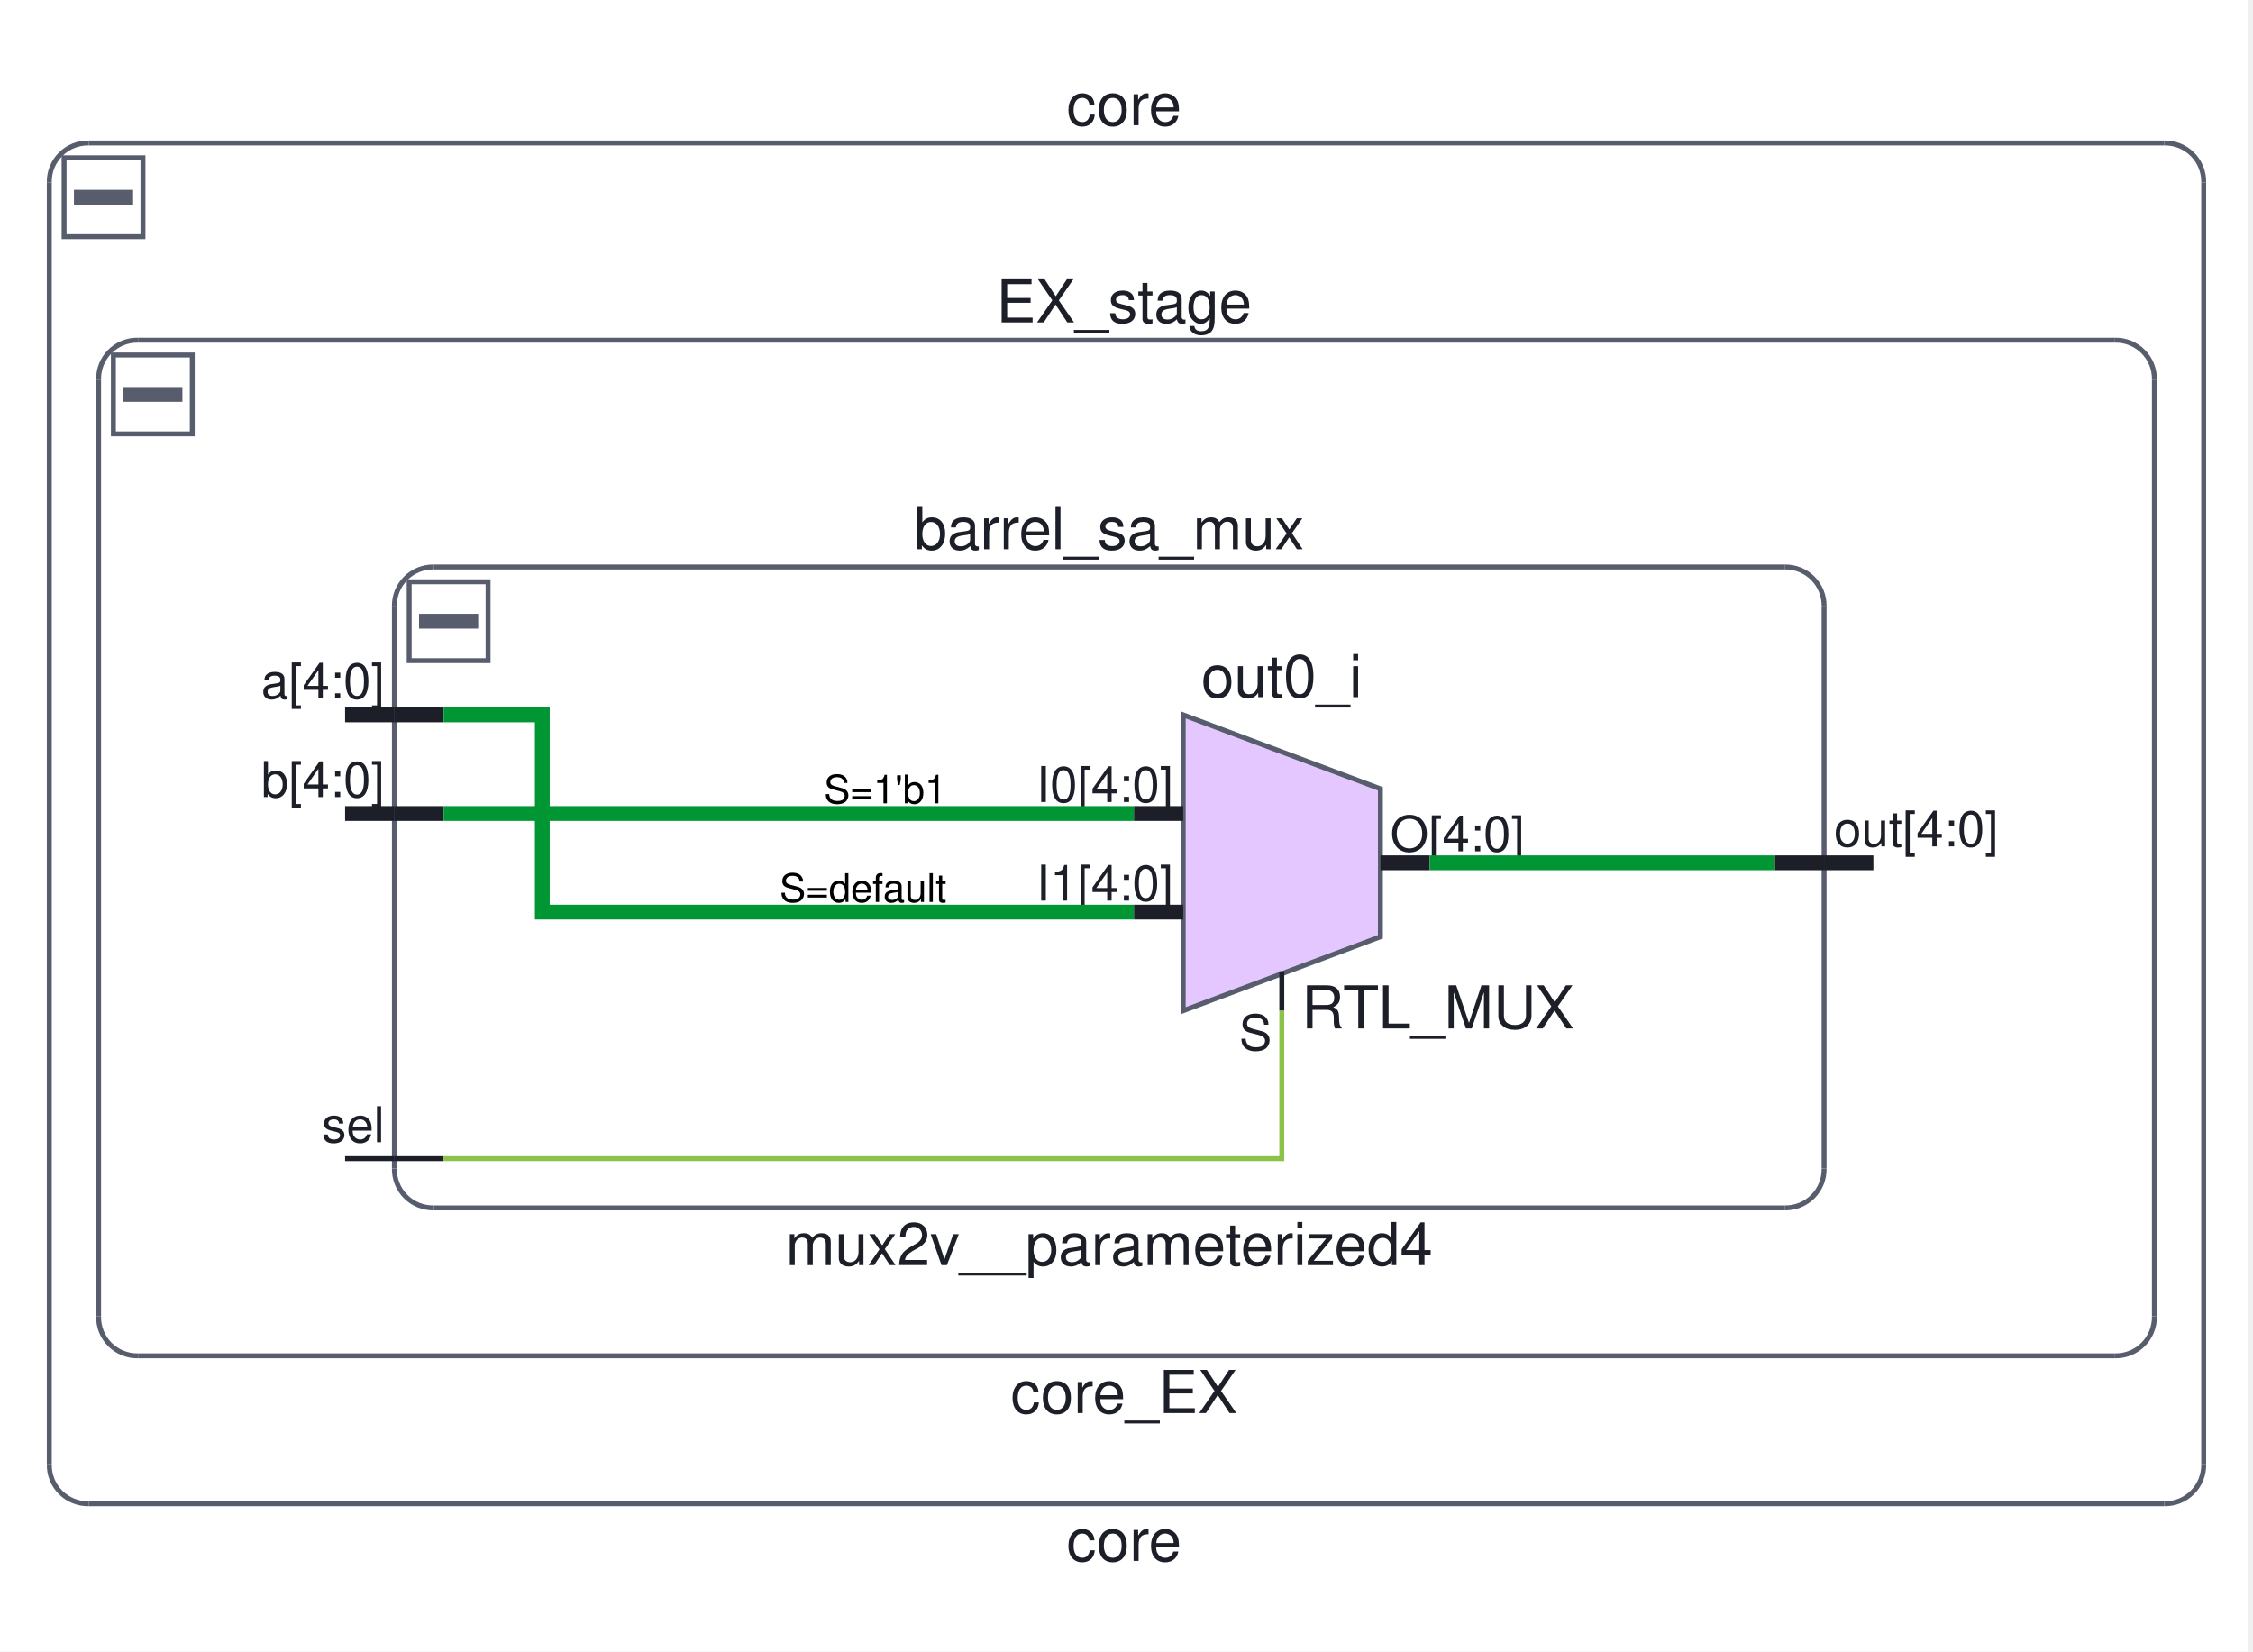
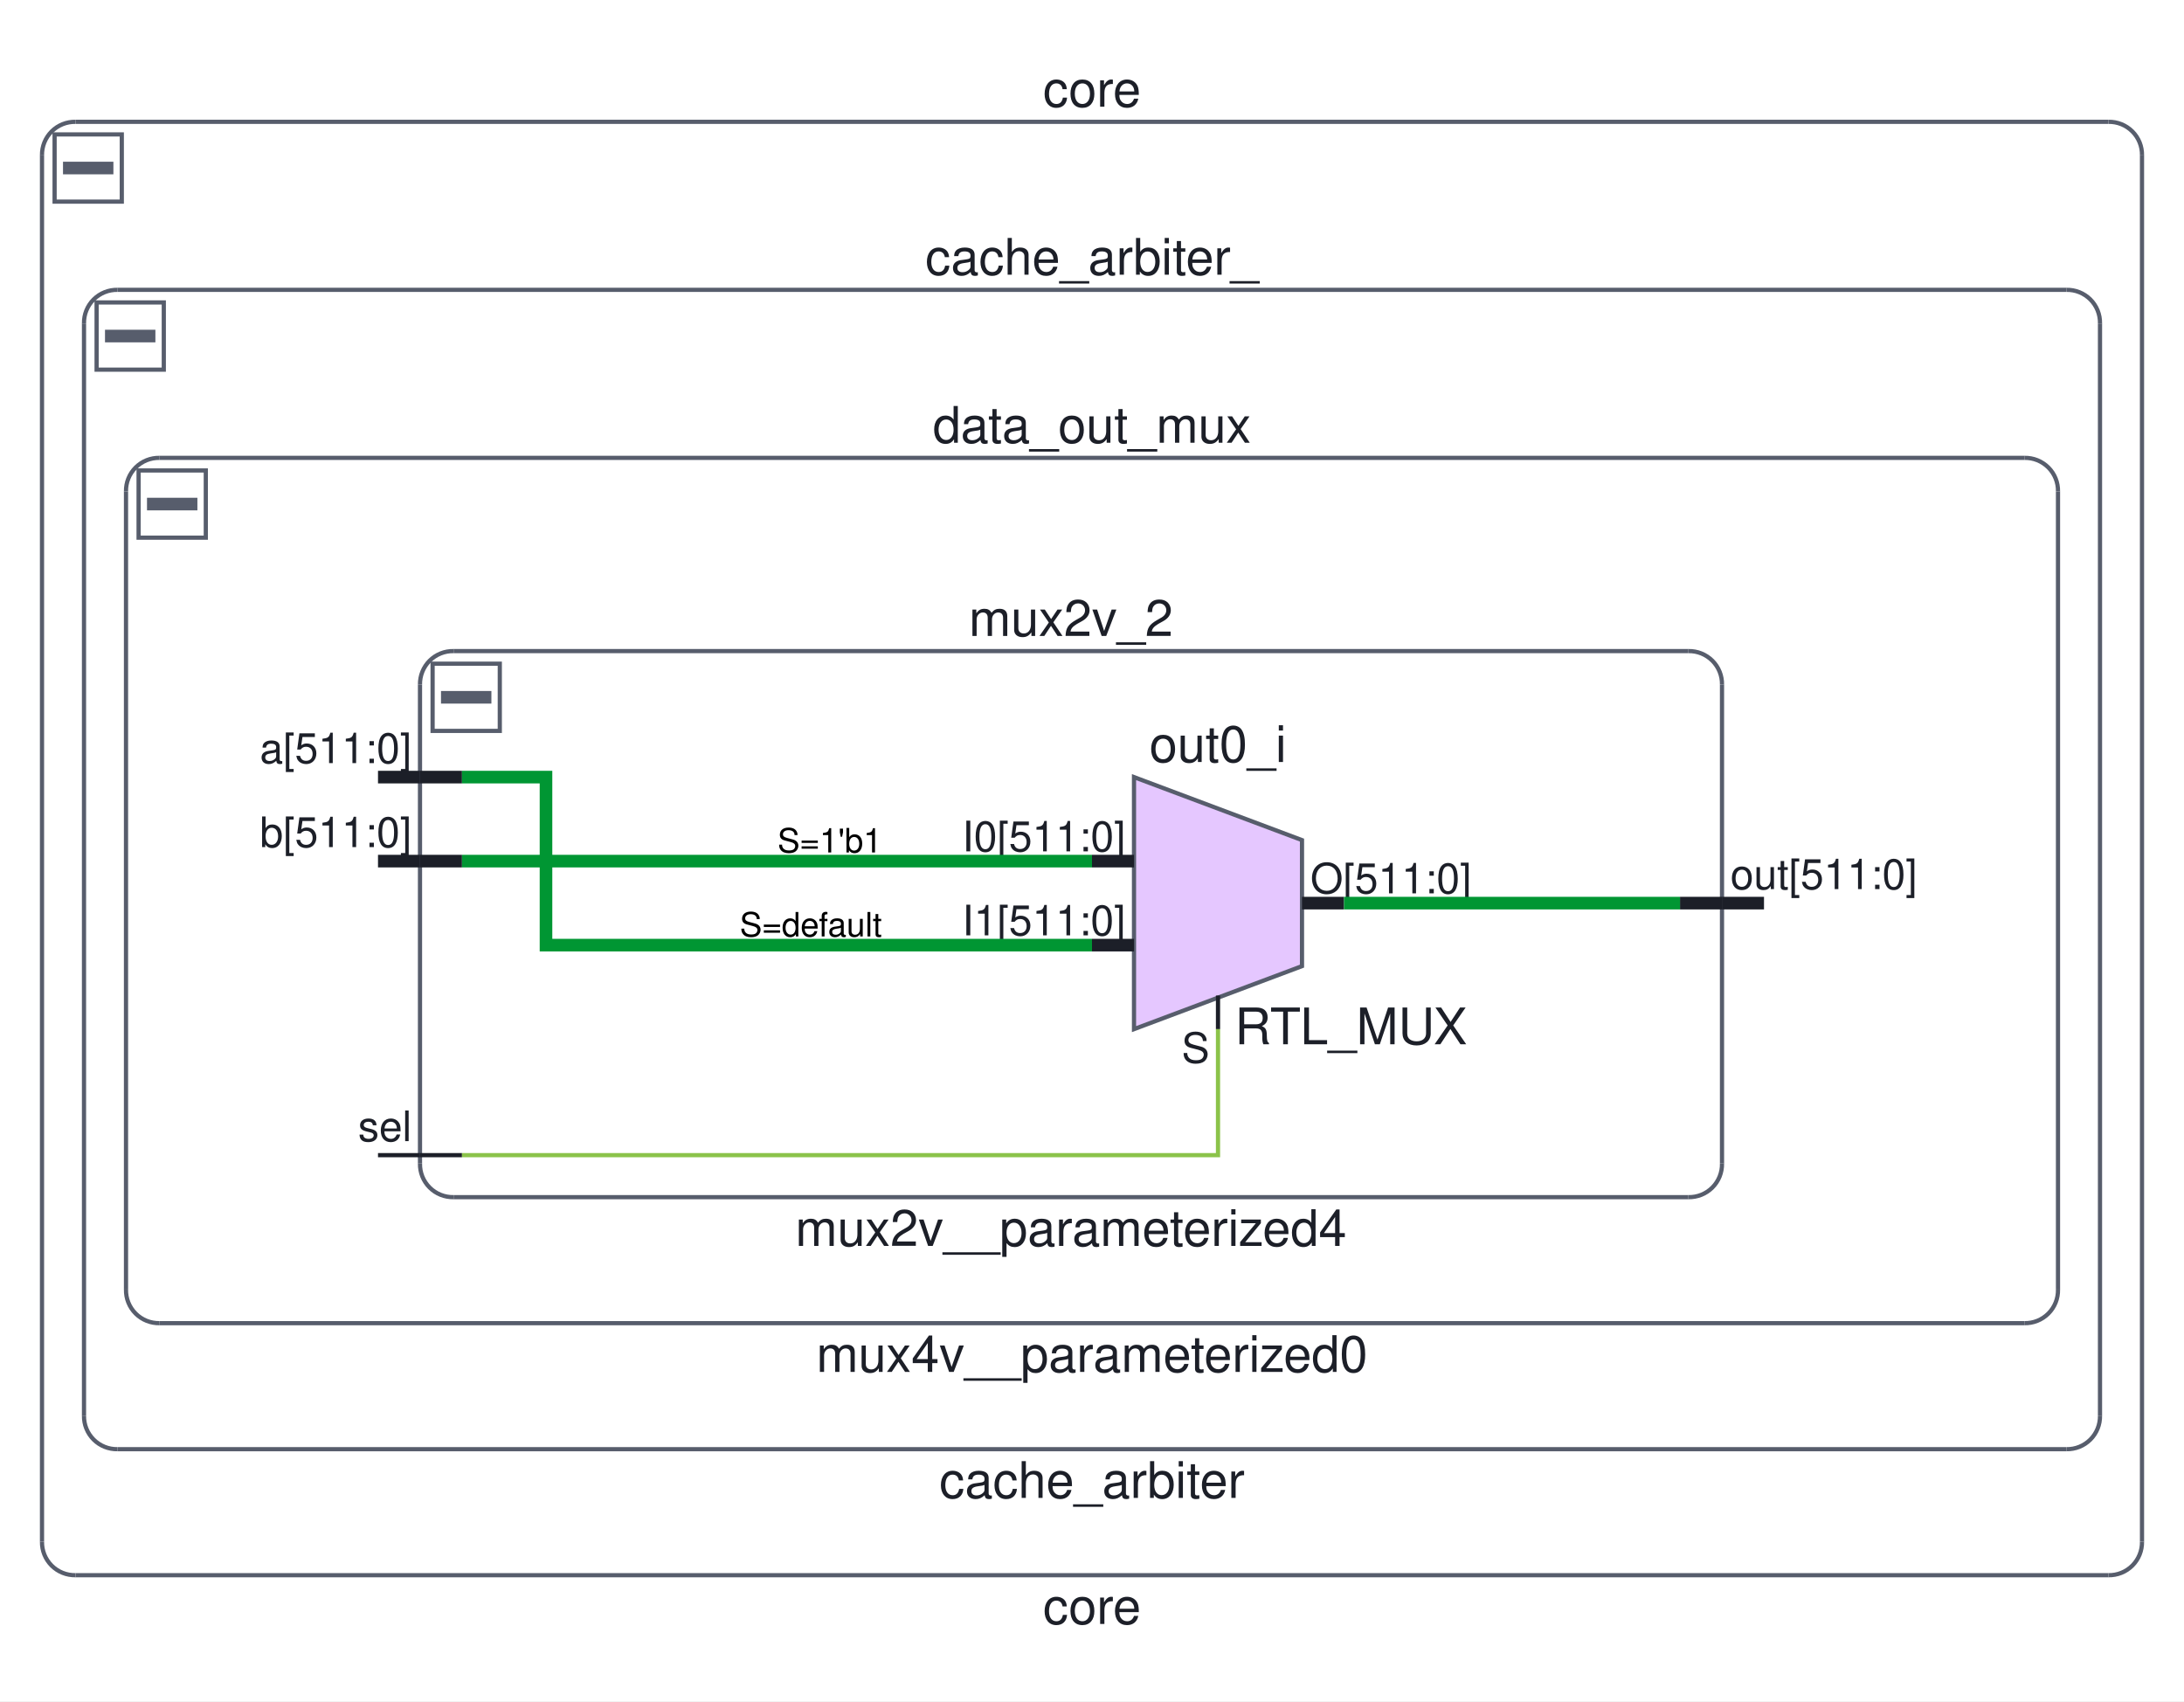
- <svg xmlns="http://www.w3.org/2000/svg" viewBox="0 0 457 335" preserveAspectRatio="xMidYMid meet" version="1.1" baseProfile="full" xml:space="preserve">
+ <svg xmlns="http://www.w3.org/2000/svg" viewBox="0 0 520 405" preserveAspectRatio="xMidYMid meet" version="1.1" baseProfile="full" xml:space="preserve">
  <clipPath id="clippingbbox">
-     <rect x="0" y="0" width="457" height="335" />
+     <rect x="0" y="0" width="520" height="405" />
  </clipPath>
  <g stroke="#8bc34a" stroke-width="1" stroke-linecap="butt" stroke-linejoin="miter" stroke-miterlimit="4" stroke-dasharray="none" stroke-dashoffset="0" fill="none" font-family="Helvetica" font-style="normal" font-size="12" writing-mode="lr-tb" cursor="crosshair" clip-path="url(#clippingbbox)">
-     <path d="M0 0h456v336h-456z" stroke="none" fill="white" />
-     <path d="M18 29h421l3 1l3 1l1 3l1 3v260l-1 3l-1 3l-3 1l-3 1h-421l-3 -1l-3 -1l-1 -3l-1 -3v-260l1 -3l1 -3l3 -1z" stroke="none" fill="white" />
+     <path d="M0 0h520v406h-520z" stroke="none" fill="white" />
+     <path d="M18 29h484l3 1l3 1l1 3l1 3v330l-1 3l-1 3l-3 1l-3 1h-484l-3 -1l-3 -1l-1 -3l-1 -3v-330l1 -3l1 -3l3 -1z" stroke="none" fill="white" />
    <g stroke="#575d6c">
-       <path d="M18 29h421" />
-       <path d="M439,29 A7.835,7.835 1.613 0,1 447,37" />
-       <path d="M447 37v260" />
-       <path d="M447,297 A7.835,7.835 1.613 0,1 439,305" />
-       <path d="M439 305h-421" />
-       <path d="M18,305 A7.835,7.835 1.613 0,1 10,297" />
-       <path d="M10 297v-260" />
+       <path d="M18 29h484" />
+       <path d="M502,29 A7.835,7.835 1.613 0,1 510,37" />
+       <path d="M510 37v330" />
+       <path d="M510,367 A7.835,7.835 1.613 0,1 502,375" />
+       <path d="M502 375h-484" />
+       <path d="M18,375 A7.835,7.835 1.613 0,1 10,367" />
+       <path d="M10 367v-330" />
      <path d="M10,37 A7.835,7.835 1.613 0,1 18,29" />
-       <text x="228" y="27" fill="#1c1f28" stroke-width="0" text-anchor="middle" dy="-1.6">core</text>
+       <text x="260" y="27" fill="#1c1f28" stroke-width="0" text-anchor="middle" dy="-1.6">core</text>
    </g>
    <g stroke="#575d6c" stroke-width="3">
      <path d="M15 40h12" />
    </g>
    <g stroke="#575d6c">
      <path d="M13 32h16v16h-16z" />
-       <text x="228" y="307" fill="#1c1f28" stroke-width="0" text-anchor="middle" dy="9.6">core</text>
-       <path d="M28 69h401l3 1l3 1l1 3l1 3v190l-1 3l-1 3l-3 1l-3 1h-401l-3 -1l-3 -1l-1 -3l-1 -3v-190l1 -3l1 -3l3 -1z" stroke="none" fill="white" />
-       <path d="M28 69h401" />
-       <path d="M429,69 A7.835,7.835 1.613 0,1 437,77" />
-       <path d="M437 77v190" />
-       <path d="M437,267 A7.835,7.835 1.613 0,1 429,275" />
-       <path d="M429 275h-401" />
-       <path d="M28,275 A7.835,7.835 1.613 0,1 20,267" />
-       <path d="M20 267v-190" />
+       <text x="260" y="377" fill="#1c1f28" stroke-width="0" text-anchor="middle" dy="9.6">core</text>
+       <path d="M28 69h464l3 1l3 1l1 3l1 3v260l-1 3l-1 3l-3 1l-3 1h-464l-3 -1l-3 -1l-1 -3l-1 -3v-260l1 -3l1 -3l3 -1z" stroke="none" fill="white" />
+       <path d="M28 69h464" />
+       <path d="M492,69 A7.835,7.835 1.613 0,1 500,77" />
+       <path d="M500 77v260" />
+       <path d="M500,337 A7.835,7.835 1.613 0,1 492,345" />
+       <path d="M492 345h-464" />
+       <path d="M28,345 A7.835,7.835 1.613 0,1 20,337" />
+       <path d="M20 337v-260" />
      <path d="M20,77 A7.835,7.835 1.613 0,1 28,69" />
-       <text x="228" y="67" fill="#1c1f28" stroke-width="0" text-anchor="middle" dy="-1.6">EX_stage</text>
+       <text x="260" y="67" fill="#1c1f28" stroke-width="0" text-anchor="middle" dy="-1.6">cache_arbiter_</text>
    </g>
    <g stroke="#575d6c" stroke-width="3">
      <path d="M25 80h12" />
    </g>
    <g stroke="#575d6c">
      <path d="M23 72h16v16h-16z" />
-       <text x="228" y="277" fill="#1c1f28" stroke-width="0" text-anchor="middle" dy="9.6">core_EX</text>
-       <path d="M88 115h274l3 1l3 1l1 3l1 3v114l-1 3l-1 3l-3 1l-3 1h-274l-3 -1l-3 -1l-1 -3l-1 -3v-114l1 -3l1 -3l3 -1z" stroke="none" fill="white" />
-       <path d="M88 115h274" />
-       <path d="M362,115 A7.835,7.835 1.613 0,1 370,123" />
-       <path d="M370 123v114" />
-       <path d="M370,237 A7.835,7.835 1.613 0,1 362,245" />
-       <path d="M362 245h-274" />
-       <path d="M88,245 A7.835,7.835 1.613 0,1 80,237" />
-       <path d="M80 237v-114" />
-       <path d="M80,123 A7.835,7.835 1.613 0,1 88,115" />
+       <text x="260" y="347" fill="#1c1f28" stroke-width="0" text-anchor="middle" dy="9.6">cache_arbiter</text>
+       <path d="M38 109h444l3 1l3 1l1 3l1 3v190l-1 3l-1 3l-3 1l-3 1h-444l-3 -1l-3 -1l-1 -3l-1 -3v-190l1 -3l1 -3l3 -1z" stroke="none" fill="white" />
+       <path d="M38 109h444" />
+       <path d="M482,109 A7.835,7.835 1.613 0,1 490,117" />
+       <path d="M490 117v190" />
+       <path d="M490,307 A7.835,7.835 1.613 0,1 482,315" />
+       <path d="M482 315h-444" />
+       <path d="M38,315 A7.835,7.835 1.613 0,1 30,307" />
+       <path d="M30 307v-190" />
+       <path d="M30,117 A7.835,7.835 1.613 0,1 38,109" />
+       <text x="260" y="107" fill="#1c1f28" stroke-width="0" text-anchor="middle" dy="-1.6">data_out_mux</text>
    </g>
    <g stroke="#575d6c" stroke-width="3">
-       <path d="M85 126h12" />
+       <path d="M35 120h12" />
    </g>
    <g stroke="#575d6c">
-       <path d="M83 118h16v16h-16z" />
-       <text x="225" y="113" fill="#1c1f28" stroke-width="0" text-anchor="middle" dy="-1.6">barrel_sa_mux</text>
-       <text x="225" y="247" fill="#1c1f28" stroke-width="0" text-anchor="middle" dy="9.6">mux2v__parameterized4</text>
+       <path d="M33 112h16v16h-16z" />
+       <text x="260" y="317" fill="#1c1f28" stroke-width="0" text-anchor="middle" dy="9.6">mux4v__parameterized0</text>
+       <path d="M108 155h294l3 1l3 1l1 3l1 3v114l-1 3l-1 3l-3 1l-3 1h-294l-3 -1l-3 -1l-1 -3l-1 -3v-114l1 -3l1 -3l3 -1z" stroke="none" fill="white" />
+       <path d="M108 155h294" />
+       <path d="M402,155 A7.835,7.835 1.613 0,1 410,163" />
+       <path d="M410 163v114" />
+       <path d="M410,277 A7.835,7.835 1.613 0,1 402,285" />
+       <path d="M402 285h-294" />
+       <path d="M108,285 A7.835,7.835 1.613 0,1 100,277" />
+       <path d="M100 277v-114" />
+       <path d="M100,163 A7.835,7.835 1.613 0,1 108,155" />
+     </g>
+     <g stroke="#575d6c" stroke-width="3">
+       <path d="M105 166h12" />
+     </g>
+     <g stroke="#575d6c">
+       <path d="M103 158h16v16h-16z" />
+       <text x="255" y="153" fill="#1c1f28" stroke-width="0" text-anchor="middle" dy="-1.6">mux2v_2</text>
+       <text x="255" y="287" fill="#1c1f28" stroke-width="0" text-anchor="middle" dy="9.6">mux2v__parameterized4</text>
    </g>
    <g stroke="#1c1f28">
-       <path d="M70 235h10" />
-       <text x="78" y="233" fill="#1c1f28" stroke-width="0" font-size="10" text-anchor="end" dy="-1.333">sel</text>
+       <path d="M90 275h10" />
+       <text x="98" y="273" fill="#1c1f28" stroke-width="0" font-size="10" text-anchor="end" dy="-1.333">sel</text>
    </g>
    <g stroke="#1c1f28" stroke-width="3">
-       <path d="M70 145h10" />
-       <text x="78" y="143" fill="#1c1f28" stroke-width="0" font-size="10" text-anchor="end" dy="-1.333">a[4:0]</text>
-       <path d="M70 165h10" />
-       <text x="78" y="163" fill="#1c1f28" stroke-width="0" font-size="10" text-anchor="end" dy="-1.333">b[4:0]</text>
-       <path d="M380 175h-10" />
-       <text x="372" y="173" fill="#1c1f28" stroke-width="0" font-size="10" dy="-1.333">out[4:0]</text>
+       <path d="M90 185h10" />
+       <text x="98" y="183" fill="#1c1f28" stroke-width="0" font-size="10" text-anchor="end" dy="-1.333">a[511:0]</text>
+       <path d="M90 205h10" />
+       <text x="98" y="203" fill="#1c1f28" stroke-width="0" font-size="10" text-anchor="end" dy="-1.333">b[511:0]</text>
+       <path d="M420 215h-10" />
+       <text x="412" y="213" fill="#1c1f28" stroke-width="0" font-size="10" dy="-1.333">out[511:0]</text>
    </g>
    <g stroke="#1c1f28">
-       <path d="M90 235h-10" />
+       <path d="M110 275h-10" />
    </g>
    <g stroke="#1c1f28" stroke-width="3">
-       <path d="M90 145h-10" />
-       <path d="M90 165h-10" />
-       <path d="M360 175h10" />
-       <path d="M240 145l40 15v30l-40 15z" stroke="none" fill="#e5c7ff" />
+       <path d="M110 185h-10" />
+       <path d="M110 205h-10" />
+       <path d="M400 215h10" />
+       <path d="M270 185l40 15v30l-40 15z" stroke="none" fill="#e5c7ff" />
    </g>
    <g stroke="#575d6c">
-       <path d="M240 145l40 15v30l-40 15z" />
-       <text x="260" y="143" fill="#1c1f28" stroke-width="0" text-anchor="middle" dy="-1.6">out0_i</text>
-       <text x="264" y="199" fill="#1c1f28" stroke-width="0" dy="9.6">RTL_MUX</text>
+       <path d="M270 185l40 15v30l-40 15z" />
+       <text x="290" y="183" fill="#1c1f28" stroke-width="0" text-anchor="middle" dy="-1.6">out0_i</text>
+       <text x="294" y="239" fill="#1c1f28" stroke-width="0" dy="9.6">RTL_MUX</text>
    </g>
    <g stroke="#1c1f28">
-       <path d="M260 205v-8" />
-       <text x="258" y="205" fill="#1c1f28" stroke-width="0" font-size="10" text-anchor="end" dy="8">S</text>
+       <path d="M290 245v-8" />
+       <text x="288" y="245" fill="#1c1f28" stroke-width="0" font-size="10" text-anchor="end" dy="8">S</text>
    </g>
    <g stroke="#1c1f28" stroke-width="3">
-       <path d="M230 165h10" />
-       <text x="238" y="164" fill="#1c1f28" stroke-width="0" font-size="10" text-anchor="end" dy="-1.333">I0[4:0]</text>
-       <text x="192" y="164" fill="black" stroke-width="0" font-size="8" text-anchor="end" dy="-1.067">S=1'b1</text>
-       <path d="M230 185h10" />
-       <text x="238" y="184" fill="#1c1f28" stroke-width="0" font-size="10" text-anchor="end" dy="-1.333">I1[4:0]</text>
-       <text x="192" y="184" fill="black" stroke-width="0" font-size="8" text-anchor="end" dy="-1.067">S=default</text>
-       <path d="M290 175h-10" />
-       <text x="282" y="174" fill="#1c1f28" stroke-width="0" font-size="10" dy="-1.333">O[4:0]</text>
+       <path d="M260 205h10" />
+       <text x="268" y="204" fill="#1c1f28" stroke-width="0" font-size="10" text-anchor="end" dy="-1.333">I0[511:0]</text>
+       <text x="210" y="204" fill="black" stroke-width="0" font-size="8" text-anchor="end" dy="-1.067">S=1'b1</text>
+       <path d="M260 225h10" />
+       <text x="268" y="224" fill="#1c1f28" stroke-width="0" font-size="10" text-anchor="end" dy="-1.333">I1[511:0]</text>
+       <text x="210" y="224" fill="black" stroke-width="0" font-size="8" text-anchor="end" dy="-1.067">S=default</text>
+       <path d="M320 215h-10" />
+       <text x="312" y="214" fill="#1c1f28" stroke-width="0" font-size="10" dy="-1.333">O[511:0]</text>
    </g>
    <g stroke="#009633" stroke-width="3">
-       <path d="M90 145h20v40h120" />
-       <path d="M90 165h140" />
-       <path d="M290 175h70" />
+       <path d="M110 185h20v40h130" />
+       <path d="M110 205h150" />
+       <path d="M320 215h80" />
    </g>
    <g>
-       <path d="M90 235h170v-30" />
+       <path d="M110 275h180v-30" />
    </g>
  </g>
</svg>
